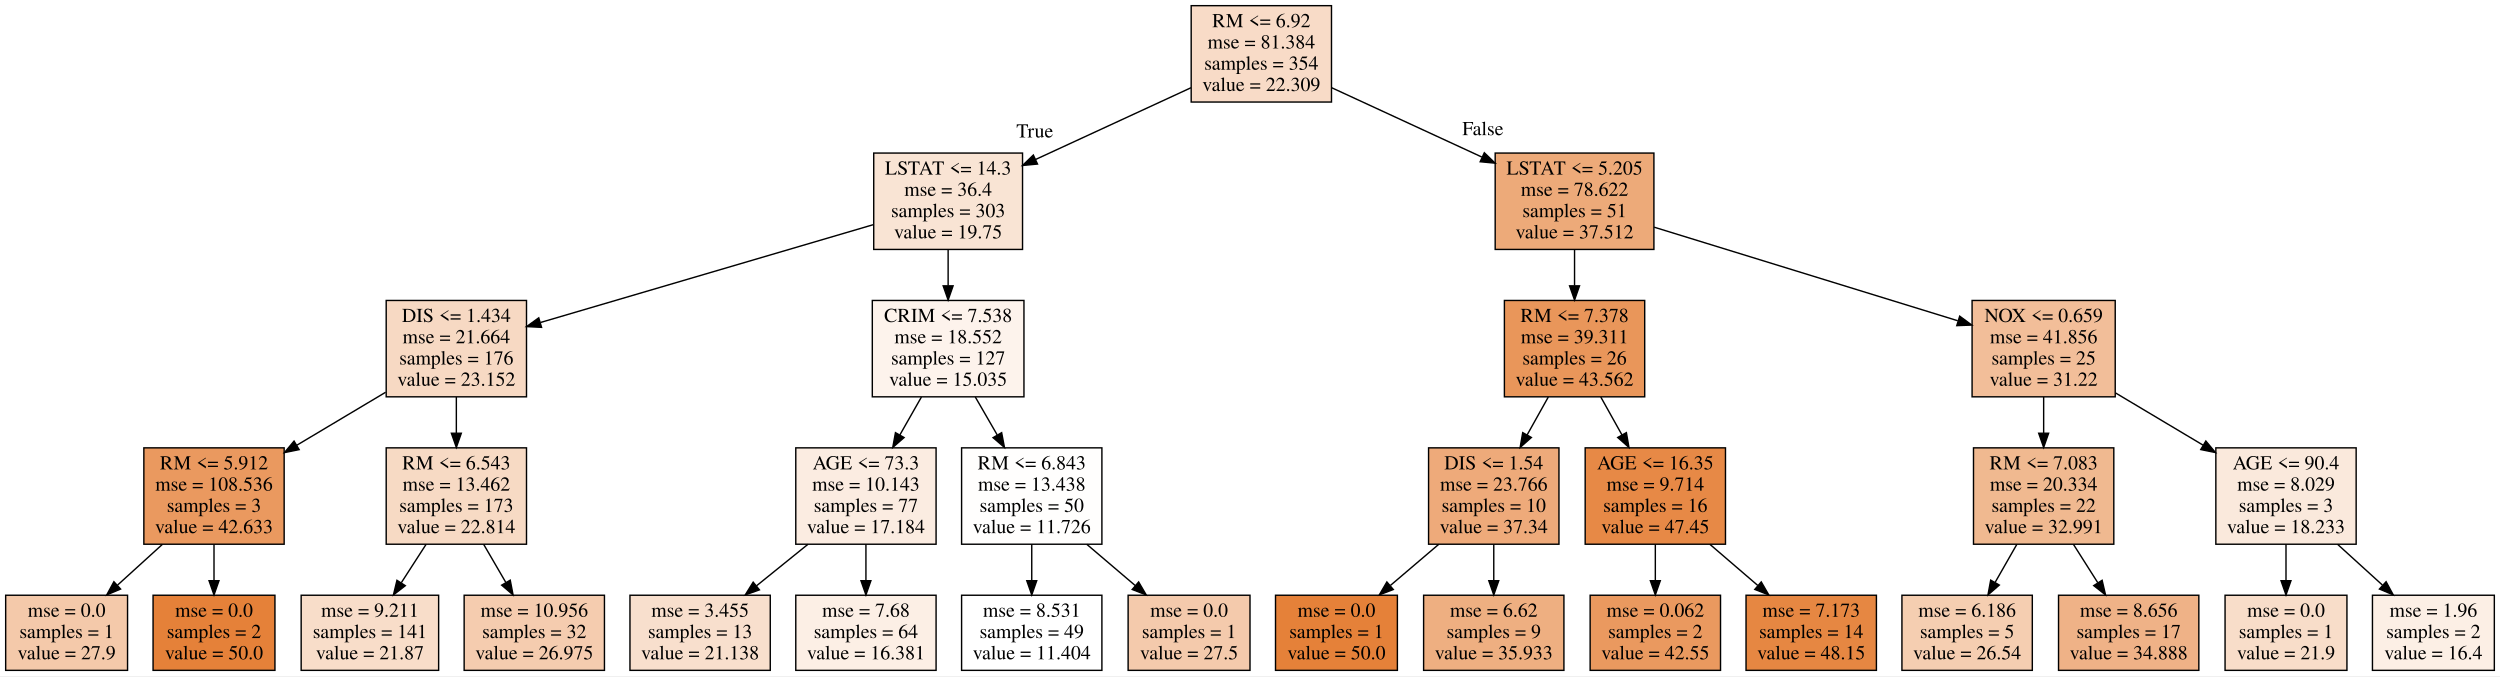
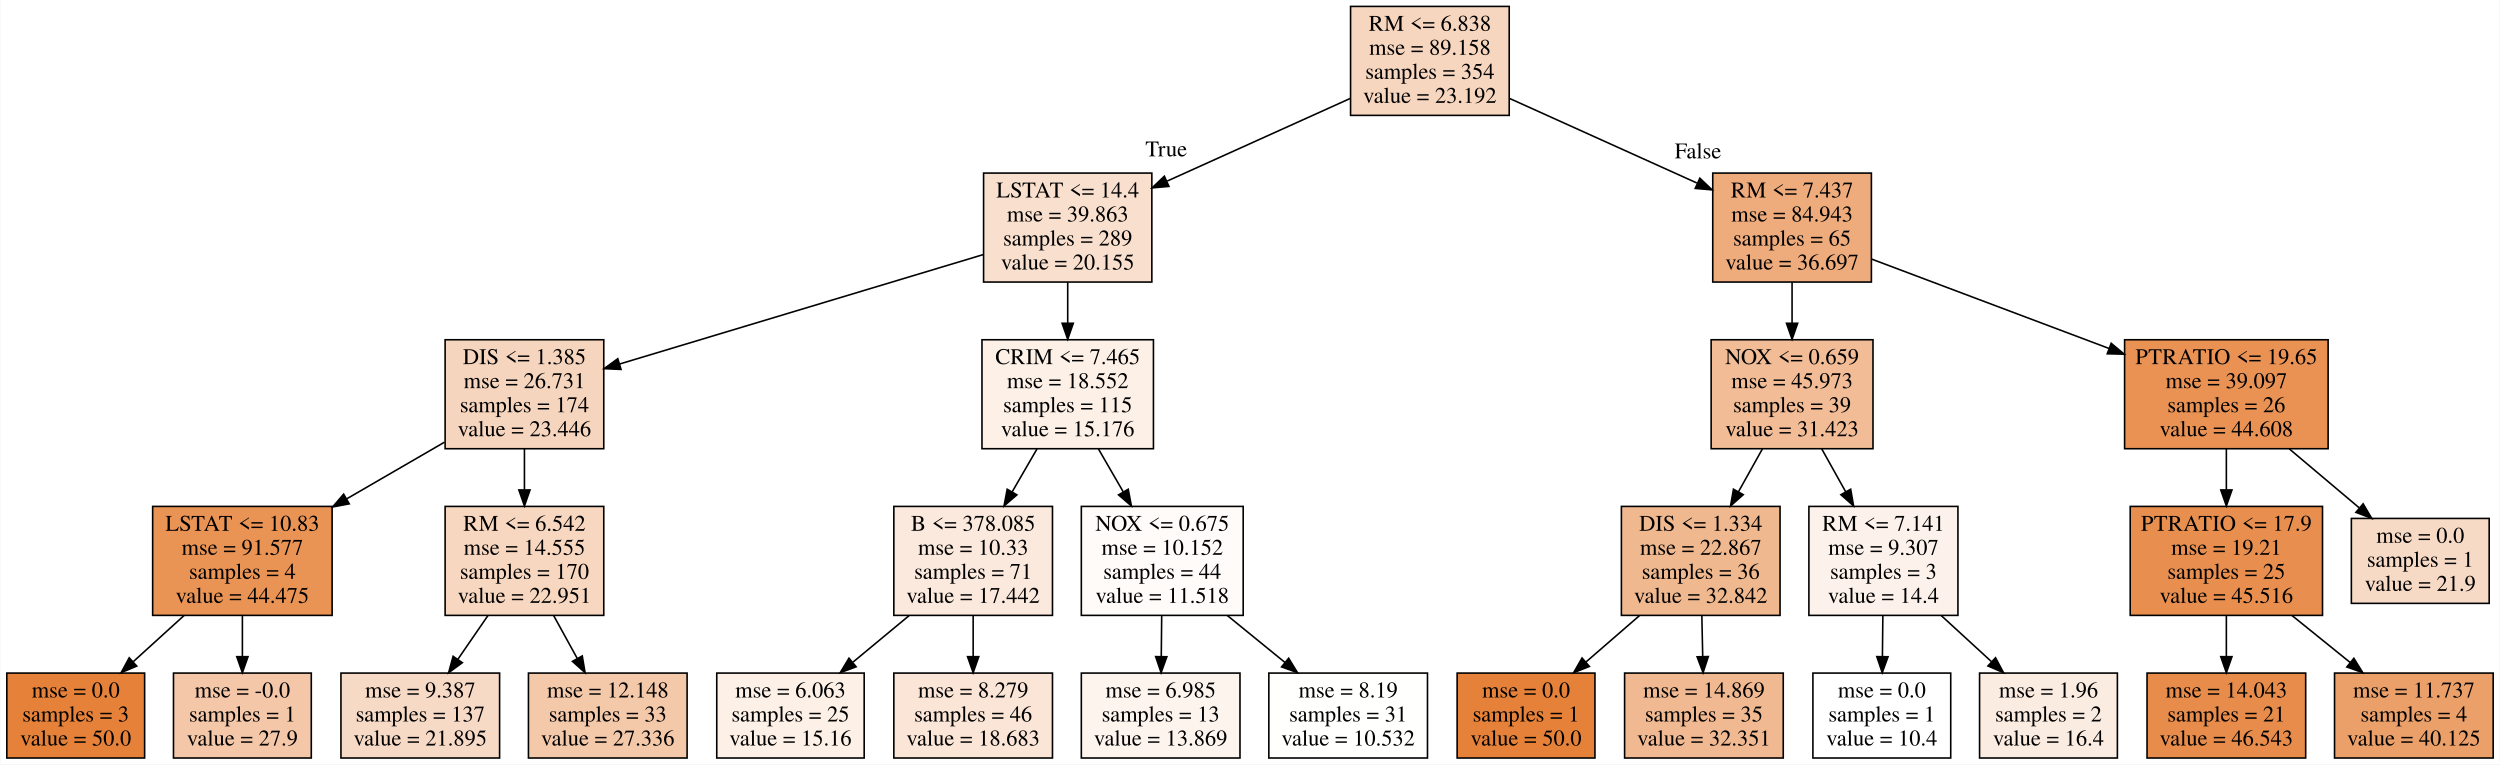
- <svg xmlns="http://www.w3.org/2000/svg" width="1764pt" height="477pt" viewBox="0.00 0.00 1764.00 477.00">
+ <svg xmlns="http://www.w3.org/2000/svg" width="1560pt" height="477pt" viewBox="0.00 0.00 1559.50 477.00">
  <g id="graph0" class="graph" transform="scale(1 1) rotate(0) translate(4 473)">
-     <polygon fill="white" stroke="transparent" points="-4,4 -4,-473 1760,-473 1760,4 -4,4" />
+     <polygon fill="white" stroke="transparent" points="-4,4 -4,-473 1555.5,-473 1555.5,4 -4,4" />
    <g id="node1" class="node">
-       <polygon fill="#f8dbc7" stroke="black" points="935.5,-469 836.5,-469 836.5,-401 935.5,-401 935.5,-469" />
-       <text text-anchor="middle" x="886" y="-453.8" font-family="Times,serif" font-size="14.00">RM &lt;= 6.92</text>
-       <text text-anchor="middle" x="886" y="-438.8" font-family="Times,serif" font-size="14.00">mse = 81.384</text>
-       <text text-anchor="middle" x="886" y="-423.8" font-family="Times,serif" font-size="14.00">samples = 354</text>
-       <text text-anchor="middle" x="886" y="-408.8" font-family="Times,serif" font-size="14.00">value = 22.309</text>
+       <polygon fill="#f7d6bf" stroke="black" points="937.5,-469 838.5,-469 838.5,-401 937.5,-401 937.5,-469" />
+       <text text-anchor="middle" x="888" y="-453.8" font-family="Times,serif" font-size="14.00">RM &lt;= 6.838</text>
+       <text text-anchor="middle" x="888" y="-438.8" font-family="Times,serif" font-size="14.00">mse = 89.158</text>
+       <text text-anchor="middle" x="888" y="-423.8" font-family="Times,serif" font-size="14.00">samples = 354</text>
+       <text text-anchor="middle" x="888" y="-408.8" font-family="Times,serif" font-size="14.00">value = 23.192</text>
    </g>
    <g id="node2" class="node">
-       <polygon fill="#f9e4d4" stroke="black" points="717.5,-365 612.5,-365 612.5,-297 717.5,-297 717.5,-365" />
-       <text text-anchor="middle" x="665" y="-349.8" font-family="Times,serif" font-size="14.00">LSTAT &lt;= 14.3</text>
-       <text text-anchor="middle" x="665" y="-334.8" font-family="Times,serif" font-size="14.00">mse = 36.4</text>
-       <text text-anchor="middle" x="665" y="-319.8" font-family="Times,serif" font-size="14.00">samples = 303</text>
-       <text text-anchor="middle" x="665" y="-304.8" font-family="Times,serif" font-size="14.00">value = 19.75</text>
+       <polygon fill="#f9e0ce" stroke="black" points="714.5,-365 609.5,-365 609.5,-297 714.5,-297 714.5,-365" />
+       <text text-anchor="middle" x="662" y="-349.8" font-family="Times,serif" font-size="14.00">LSTAT &lt;= 14.4</text>
+       <text text-anchor="middle" x="662" y="-334.8" font-family="Times,serif" font-size="14.00">mse = 39.863</text>
+       <text text-anchor="middle" x="662" y="-319.8" font-family="Times,serif" font-size="14.00">samples = 289</text>
+       <text text-anchor="middle" x="662" y="-304.8" font-family="Times,serif" font-size="14.00">value = 20.155</text>
    </g>
    <g id="edge1" class="edge">
-       <path fill="none" stroke="black" d="M836.4,-411.11C803.93,-396.12 761.24,-376.42 726.59,-360.43" />
-       <polygon fill="black" stroke="black" points="728.06,-357.25 717.51,-356.24 725.12,-363.6 728.06,-357.25" />
-       <text text-anchor="middle" x="726.15" y="-375.99" font-family="Times,serif" font-size="14.00">True</text>
+       <path fill="none" stroke="black" d="M838.4,-411.62C804.77,-396.43 760.05,-376.25 724.05,-360.01" />
+       <polygon fill="black" stroke="black" points="725.18,-356.68 714.63,-355.75 722.3,-363.06 725.18,-356.68" />
+       <text text-anchor="middle" x="723.47" y="-375.44" font-family="Times,serif" font-size="14.00">True</text>
    </g>
    <g id="node17" class="node">
-       <polygon fill="#edaa79" stroke="black" points="1163,-365 1051,-365 1051,-297 1163,-297 1163,-365" />
-       <text text-anchor="middle" x="1107" y="-349.8" font-family="Times,serif" font-size="14.00">LSTAT &lt;= 5.205</text>
-       <text text-anchor="middle" x="1107" y="-334.8" font-family="Times,serif" font-size="14.00">mse = 78.622</text>
-       <text text-anchor="middle" x="1107" y="-319.8" font-family="Times,serif" font-size="14.00">samples = 51</text>
-       <text text-anchor="middle" x="1107" y="-304.8" font-family="Times,serif" font-size="14.00">value = 37.512</text>
+       <polygon fill="#eeab7c" stroke="black" points="1163.5,-365 1064.5,-365 1064.5,-297 1163.5,-297 1163.5,-365" />
+       <text text-anchor="middle" x="1114" y="-349.8" font-family="Times,serif" font-size="14.00">RM &lt;= 7.437</text>
+       <text text-anchor="middle" x="1114" y="-334.8" font-family="Times,serif" font-size="14.00">mse = 84.943</text>
+       <text text-anchor="middle" x="1114" y="-319.8" font-family="Times,serif" font-size="14.00">samples = 65</text>
+       <text text-anchor="middle" x="1114" y="-304.8" font-family="Times,serif" font-size="14.00">value = 36.697</text>
    </g>
    <g id="edge16" class="edge">
-       <path fill="none" stroke="black" d="M935.6,-411.11C966.89,-396.67 1007.66,-377.85 1041.58,-362.19" />
-       <polygon fill="black" stroke="black" points="1043.34,-365.24 1050.95,-357.87 1040.41,-358.88 1043.34,-365.24" />
-       <text text-anchor="middle" x="1042.31" y="-377.63" font-family="Times,serif" font-size="14.00">False</text>
+       <path fill="none" stroke="black" d="M937.6,-411.62C972.07,-396.06 1018.18,-375.25 1054.61,-358.8" />
+       <polygon fill="black" stroke="black" points="1056.45,-361.81 1064.13,-354.51 1053.57,-355.43 1056.45,-361.81" />
+       <text text-anchor="middle" x="1055.29" y="-374.19" font-family="Times,serif" font-size="14.00">False</text>
    </g>
    <g id="node3" class="node">
-       <polygon fill="#f7d9c3" stroke="black" points="367.5,-261 268.5,-261 268.5,-193 367.5,-193 367.5,-261" />
-       <text text-anchor="middle" x="318" y="-245.8" font-family="Times,serif" font-size="14.00">DIS &lt;= 1.434</text>
-       <text text-anchor="middle" x="318" y="-230.8" font-family="Times,serif" font-size="14.00">mse = 21.664</text>
-       <text text-anchor="middle" x="318" y="-215.8" font-family="Times,serif" font-size="14.00">samples = 176</text>
-       <text text-anchor="middle" x="318" y="-200.8" font-family="Times,serif" font-size="14.00">value = 23.152</text>
+       <polygon fill="#f6d5be" stroke="black" points="372.5,-261 273.5,-261 273.5,-193 372.5,-193 372.5,-261" />
+       <text text-anchor="middle" x="323" y="-245.8" font-family="Times,serif" font-size="14.00">DIS &lt;= 1.385</text>
+       <text text-anchor="middle" x="323" y="-230.8" font-family="Times,serif" font-size="14.00">mse = 26.731</text>
+       <text text-anchor="middle" x="323" y="-215.8" font-family="Times,serif" font-size="14.00">samples = 174</text>
+       <text text-anchor="middle" x="323" y="-200.8" font-family="Times,serif" font-size="14.00">value = 23.446</text>
    </g>
    <g id="edge2" class="edge">
-       <path fill="none" stroke="black" d="M612.3,-314.51C549.09,-295.93 443.42,-264.87 377.38,-245.46" />
-       <polygon fill="black" stroke="black" points="378.12,-242.02 367.54,-242.56 376.14,-248.74 378.12,-242.02" />
+       <path fill="none" stroke="black" d="M609.4,-314.17C547.93,-295.68 446.47,-265.15 382.26,-245.83" />
+       <polygon fill="black" stroke="black" points="383.27,-242.48 372.68,-242.95 381.25,-249.18 383.27,-242.48" />
    </g>
    <g id="node10" class="node">
-       <polygon fill="#fdf3ec" stroke="black" points="718.5,-261 611.5,-261 611.5,-193 718.5,-193 718.5,-261" />
-       <text text-anchor="middle" x="665" y="-245.8" font-family="Times,serif" font-size="14.00">CRIM &lt;= 7.538</text>
-       <text text-anchor="middle" x="665" y="-230.8" font-family="Times,serif" font-size="14.00">mse = 18.552</text>
-       <text text-anchor="middle" x="665" y="-215.8" font-family="Times,serif" font-size="14.00">samples = 127</text>
-       <text text-anchor="middle" x="665" y="-200.8" font-family="Times,serif" font-size="14.00">value = 15.035</text>
+       <polygon fill="#fcf0e7" stroke="black" points="715.5,-261 608.5,-261 608.5,-193 715.5,-193 715.5,-261" />
+       <text text-anchor="middle" x="662" y="-245.8" font-family="Times,serif" font-size="14.00">CRIM &lt;= 7.465</text>
+       <text text-anchor="middle" x="662" y="-230.8" font-family="Times,serif" font-size="14.00">mse = 18.552</text>
+       <text text-anchor="middle" x="662" y="-215.8" font-family="Times,serif" font-size="14.00">samples = 115</text>
+       <text text-anchor="middle" x="662" y="-200.8" font-family="Times,serif" font-size="14.00">value = 15.176</text>
    </g>
    <g id="edge9" class="edge">
-       <path fill="none" stroke="black" d="M665,-296.88C665,-288.78 665,-279.98 665,-271.47" />
-       <polygon fill="black" stroke="black" points="668.5,-271.3 665,-261.3 661.5,-271.3 668.5,-271.3" />
+       <path fill="none" stroke="black" d="M662,-296.88C662,-288.78 662,-279.98 662,-271.47" />
+       <polygon fill="black" stroke="black" points="665.5,-271.3 662,-261.3 658.5,-271.3 665.5,-271.3" />
    </g>
    <g id="node4" class="node">
-       <polygon fill="#ea995f" stroke="black" points="196.5,-157 97.5,-157 97.5,-89 196.5,-89 196.5,-157" />
-       <text text-anchor="middle" x="147" y="-141.8" font-family="Times,serif" font-size="14.00">RM &lt;= 5.912</text>
-       <text text-anchor="middle" x="147" y="-126.8" font-family="Times,serif" font-size="14.00">mse = 108.536</text>
-       <text text-anchor="middle" x="147" y="-111.8" font-family="Times,serif" font-size="14.00">samples = 3</text>
-       <text text-anchor="middle" x="147" y="-96.8" font-family="Times,serif" font-size="14.00">value = 42.633</text>
+       <polygon fill="#e99355" stroke="black" points="203,-157 91,-157 91,-89 203,-89 203,-157" />
+       <text text-anchor="middle" x="147" y="-141.8" font-family="Times,serif" font-size="14.00">LSTAT &lt;= 10.83</text>
+       <text text-anchor="middle" x="147" y="-126.8" font-family="Times,serif" font-size="14.00">mse = 91.577</text>
+       <text text-anchor="middle" x="147" y="-111.8" font-family="Times,serif" font-size="14.00">samples = 4</text>
+       <text text-anchor="middle" x="147" y="-96.8" font-family="Times,serif" font-size="14.00">value = 44.475</text>
    </g>
    <g id="edge3" class="edge">
-       <path fill="none" stroke="black" d="M268.08,-196.22C248.41,-184.49 225.69,-170.94 205.28,-158.76" />
-       <polygon fill="black" stroke="black" points="207.07,-155.75 196.69,-153.64 203.48,-161.77 207.07,-155.75" />
+       <path fill="none" stroke="black" d="M273.04,-197.04C254.09,-186.06 232.23,-173.4 212.1,-161.73" />
+       <polygon fill="black" stroke="black" points="213.69,-158.61 203.28,-156.62 210.18,-164.66 213.69,-158.61" />
    </g>
    <g id="node7" class="node">
-       <polygon fill="#f7dac4" stroke="black" points="367.5,-157 268.5,-157 268.5,-89 367.5,-89 367.5,-157" />
-       <text text-anchor="middle" x="318" y="-141.8" font-family="Times,serif" font-size="14.00">RM &lt;= 6.543</text>
-       <text text-anchor="middle" x="318" y="-126.8" font-family="Times,serif" font-size="14.00">mse = 13.462</text>
-       <text text-anchor="middle" x="318" y="-111.8" font-family="Times,serif" font-size="14.00">samples = 173</text>
-       <text text-anchor="middle" x="318" y="-96.8" font-family="Times,serif" font-size="14.00">value = 22.814</text>
+       <polygon fill="#f7d7c0" stroke="black" points="372.5,-157 273.5,-157 273.5,-89 372.5,-89 372.5,-157" />
+       <text text-anchor="middle" x="323" y="-141.8" font-family="Times,serif" font-size="14.00">RM &lt;= 6.542</text>
+       <text text-anchor="middle" x="323" y="-126.8" font-family="Times,serif" font-size="14.00">mse = 14.555</text>
+       <text text-anchor="middle" x="323" y="-111.8" font-family="Times,serif" font-size="14.00">samples = 170</text>
+       <text text-anchor="middle" x="323" y="-96.8" font-family="Times,serif" font-size="14.00">value = 22.951</text>
    </g>
    <g id="edge6" class="edge">
-       <path fill="none" stroke="black" d="M318,-192.88C318,-184.78 318,-175.98 318,-167.47" />
-       <polygon fill="black" stroke="black" points="321.5,-167.3 318,-157.3 314.5,-167.3 321.5,-167.3" />
+       <path fill="none" stroke="black" d="M323,-192.88C323,-184.78 323,-175.98 323,-167.47" />
+       <polygon fill="black" stroke="black" points="326.5,-167.3 323,-157.3 319.5,-167.3 326.5,-167.3" />
    </g>
    <g id="node5" class="node">
-       <polygon fill="#f4c9aa" stroke="black" points="86,-53 0,-53 0,0 86,0 86,-53" />
+       <polygon fill="#e58139" stroke="black" points="86,-53 0,-53 0,0 86,0 86,-53" />
      <text text-anchor="middle" x="43" y="-37.8" font-family="Times,serif" font-size="14.00">mse = 0.0</text>
-       <text text-anchor="middle" x="43" y="-22.8" font-family="Times,serif" font-size="14.00">samples = 1</text>
-       <text text-anchor="middle" x="43" y="-7.8" font-family="Times,serif" font-size="14.00">value = 27.9</text>
+       <text text-anchor="middle" x="43" y="-22.8" font-family="Times,serif" font-size="14.00">samples = 3</text>
+       <text text-anchor="middle" x="43" y="-7.8" font-family="Times,serif" font-size="14.00">value = 50.0</text>
    </g>
    <g id="edge4" class="edge">
      <path fill="none" stroke="black" d="M110.63,-88.95C100.36,-79.62 89.19,-69.47 78.95,-60.16" />
      <polygon fill="black" stroke="black" points="81.08,-57.37 71.32,-53.24 76.37,-62.55 81.08,-57.37" />
    </g>
    <g id="node6" class="node">
-       <polygon fill="#e58139" stroke="black" points="190,-53 104,-53 104,0 190,0 190,-53" />
-       <text text-anchor="middle" x="147" y="-37.8" font-family="Times,serif" font-size="14.00">mse = 0.0</text>
-       <text text-anchor="middle" x="147" y="-22.8" font-family="Times,serif" font-size="14.00">samples = 2</text>
-       <text text-anchor="middle" x="147" y="-7.8" font-family="Times,serif" font-size="14.00">value = 50.0</text>
+       <polygon fill="#f4c7a8" stroke="black" points="190,-53 104,-53 104,0 190,0 190,-53" />
+       <text text-anchor="middle" x="147" y="-37.8" font-family="Times,serif" font-size="14.00">mse = -0.0</text>
+       <text text-anchor="middle" x="147" y="-22.8" font-family="Times,serif" font-size="14.00">samples = 1</text>
+       <text text-anchor="middle" x="147" y="-7.8" font-family="Times,serif" font-size="14.00">value = 27.9</text>
    </g>
    <g id="edge5" class="edge">
      <path fill="none" stroke="black" d="M147,-88.95C147,-80.72 147,-71.85 147,-63.48" />
      <polygon fill="black" stroke="black" points="150.5,-63.24 147,-53.24 143.5,-63.24 150.5,-63.24" />
    </g>
    <g id="node8" class="node">
-       <polygon fill="#f8ddc9" stroke="black" points="305.5,-53 208.5,-53 208.5,0 305.5,0 305.5,-53" />
-       <text text-anchor="middle" x="257" y="-37.8" font-family="Times,serif" font-size="14.00">mse = 9.211</text>
-       <text text-anchor="middle" x="257" y="-22.8" font-family="Times,serif" font-size="14.00">samples = 141</text>
-       <text text-anchor="middle" x="257" y="-7.8" font-family="Times,serif" font-size="14.00">value = 21.87</text>
+       <polygon fill="#f7dac6" stroke="black" points="307.5,-53 208.5,-53 208.5,0 307.5,0 307.5,-53" />
+       <text text-anchor="middle" x="258" y="-37.8" font-family="Times,serif" font-size="14.00">mse = 9.387</text>
+       <text text-anchor="middle" x="258" y="-22.8" font-family="Times,serif" font-size="14.00">samples = 137</text>
+       <text text-anchor="middle" x="258" y="-7.8" font-family="Times,serif" font-size="14.00">value = 21.895</text>
    </g>
    <g id="edge7" class="edge">
-       <path fill="none" stroke="black" d="M296.67,-88.95C291,-80.17 284.86,-70.66 279.15,-61.82" />
-       <polygon fill="black" stroke="black" points="281.98,-59.74 273.61,-53.24 276.1,-63.54 281.98,-59.74" />
+       <path fill="none" stroke="black" d="M300.27,-88.95C294.16,-80.07 287.55,-70.46 281.41,-61.54" />
+       <polygon fill="black" stroke="black" points="284.25,-59.49 275.7,-53.24 278.49,-63.46 284.25,-59.49" />
    </g>
    <g id="node9" class="node">
-       <polygon fill="#f5ccaf" stroke="black" points="422.5,-53 323.5,-53 323.5,0 422.5,0 422.5,-53" />
-       <text text-anchor="middle" x="373" y="-37.8" font-family="Times,serif" font-size="14.00">mse = 10.956</text>
-       <text text-anchor="middle" x="373" y="-22.8" font-family="Times,serif" font-size="14.00">samples = 32</text>
-       <text text-anchor="middle" x="373" y="-7.8" font-family="Times,serif" font-size="14.00">value = 26.975</text>
+       <polygon fill="#f4c9aa" stroke="black" points="424.5,-53 325.5,-53 325.5,0 424.5,0 424.5,-53" />
+       <text text-anchor="middle" x="375" y="-37.8" font-family="Times,serif" font-size="14.00">mse = 12.148</text>
+       <text text-anchor="middle" x="375" y="-22.8" font-family="Times,serif" font-size="14.00">samples = 33</text>
+       <text text-anchor="middle" x="375" y="-7.8" font-family="Times,serif" font-size="14.00">value = 27.336</text>
    </g>
    <g id="edge8" class="edge">
-       <path fill="none" stroke="black" d="M337.24,-88.95C342.29,-80.26 347.76,-70.86 352.87,-62.09" />
-       <polygon fill="black" stroke="black" points="356.02,-63.64 358.02,-53.24 349.97,-60.12 356.02,-63.64" />
+       <path fill="none" stroke="black" d="M341.19,-88.95C345.97,-80.26 351.14,-70.86 355.97,-62.09" />
+       <polygon fill="black" stroke="black" points="359.08,-63.69 360.84,-53.24 352.95,-60.31 359.08,-63.69" />
    </g>
    <g id="node11" class="node">
-       <polygon fill="#fbece1" stroke="black" points="656.5,-157 557.5,-157 557.5,-89 656.5,-89 656.5,-157" />
-       <text text-anchor="middle" x="607" y="-141.8" font-family="Times,serif" font-size="14.00">AGE &lt;= 73.3</text>
-       <text text-anchor="middle" x="607" y="-126.8" font-family="Times,serif" font-size="14.00">mse = 10.143</text>
-       <text text-anchor="middle" x="607" y="-111.8" font-family="Times,serif" font-size="14.00">samples = 77</text>
-       <text text-anchor="middle" x="607" y="-96.8" font-family="Times,serif" font-size="14.00">value = 17.184</text>
+       <polygon fill="#fae9dc" stroke="black" points="652.5,-157 553.5,-157 553.5,-89 652.5,-89 652.5,-157" />
+       <text text-anchor="middle" x="603" y="-141.8" font-family="Times,serif" font-size="14.00">B &lt;= 378.085</text>
+       <text text-anchor="middle" x="603" y="-126.8" font-family="Times,serif" font-size="14.00">mse = 10.33</text>
+       <text text-anchor="middle" x="603" y="-111.8" font-family="Times,serif" font-size="14.00">samples = 71</text>
+       <text text-anchor="middle" x="603" y="-96.8" font-family="Times,serif" font-size="14.00">value = 17.442</text>
    </g>
    <g id="edge10" class="edge">
-       <path fill="none" stroke="black" d="M646.17,-192.88C641.31,-184.33 636.01,-175.01 630.92,-166.07" />
-       <polygon fill="black" stroke="black" points="633.92,-164.26 625.93,-157.3 627.84,-167.72 633.92,-164.26" />
+       <path fill="none" stroke="black" d="M642.84,-192.88C637.9,-184.33 632.51,-175.01 627.34,-166.07" />
+       <polygon fill="black" stroke="black" points="630.3,-164.2 622.26,-157.3 624.24,-167.71 630.3,-164.2" />
    </g>
    <g id="node14" class="node">
-       <polygon fill="#fffefd" stroke="black" points="773.5,-157 674.5,-157 674.5,-89 773.5,-89 773.5,-157" />
-       <text text-anchor="middle" x="724" y="-141.8" font-family="Times,serif" font-size="14.00">RM &lt;= 6.843</text>
-       <text text-anchor="middle" x="724" y="-126.8" font-family="Times,serif" font-size="14.00">mse = 13.438</text>
-       <text text-anchor="middle" x="724" y="-111.8" font-family="Times,serif" font-size="14.00">samples = 50</text>
-       <text text-anchor="middle" x="724" y="-96.8" font-family="Times,serif" font-size="14.00">value = 11.726</text>
+       <polygon fill="#fefbf9" stroke="black" points="771.5,-157 670.5,-157 670.5,-89 771.5,-89 771.5,-157" />
+       <text text-anchor="middle" x="721" y="-141.8" font-family="Times,serif" font-size="14.00">NOX &lt;= 0.675</text>
+       <text text-anchor="middle" x="721" y="-126.8" font-family="Times,serif" font-size="14.00">mse = 10.152</text>
+       <text text-anchor="middle" x="721" y="-111.8" font-family="Times,serif" font-size="14.00">samples = 44</text>
+       <text text-anchor="middle" x="721" y="-96.8" font-family="Times,serif" font-size="14.00">value = 11.518</text>
    </g>
    <g id="edge13" class="edge">
-       <path fill="none" stroke="black" d="M684.16,-192.88C689.1,-184.33 694.49,-175.01 699.66,-166.07" />
-       <polygon fill="black" stroke="black" points="702.76,-167.71 704.74,-157.3 696.7,-164.2 702.76,-167.71" />
+       <path fill="none" stroke="black" d="M681.16,-192.88C686.1,-184.33 691.49,-175.01 696.66,-166.07" />
+       <polygon fill="black" stroke="black" points="699.76,-167.71 701.74,-157.3 693.7,-164.2 699.76,-167.71" />
    </g>
    <g id="node12" class="node">
-       <polygon fill="#f8dfcd" stroke="black" points="539.5,-53 440.5,-53 440.5,0 539.5,0 539.5,-53" />
-       <text text-anchor="middle" x="490" y="-37.8" font-family="Times,serif" font-size="14.00">mse = 3.455</text>
-       <text text-anchor="middle" x="490" y="-22.8" font-family="Times,serif" font-size="14.00">samples = 13</text>
-       <text text-anchor="middle" x="490" y="-7.8" font-family="Times,serif" font-size="14.00">value = 21.138</text>
+       <polygon fill="#fcf0e7" stroke="black" points="535,-53 443,-53 443,0 535,0 535,-53" />
+       <text text-anchor="middle" x="489" y="-37.8" font-family="Times,serif" font-size="14.00">mse = 6.063</text>
+       <text text-anchor="middle" x="489" y="-22.8" font-family="Times,serif" font-size="14.00">samples = 25</text>
+       <text text-anchor="middle" x="489" y="-7.8" font-family="Times,serif" font-size="14.00">value = 15.16</text>
    </g>
    <g id="edge11" class="edge">
-       <path fill="none" stroke="black" d="M566.08,-88.95C554.3,-79.43 541.47,-69.07 529.76,-59.62" />
-       <polygon fill="black" stroke="black" points="531.84,-56.8 521.86,-53.24 527.44,-62.24 531.84,-56.8" />
+       <path fill="none" stroke="black" d="M563.13,-88.95C551.76,-79.53 539.39,-69.27 528.07,-59.89" />
+       <polygon fill="black" stroke="black" points="529.98,-56.92 520.05,-53.24 525.51,-62.31 529.98,-56.92" />
    </g>
    <g id="node13" class="node">
-       <polygon fill="#fcefe5" stroke="black" points="656.5,-53 557.5,-53 557.5,0 656.5,0 656.5,-53" />
-       <text text-anchor="middle" x="607" y="-37.8" font-family="Times,serif" font-size="14.00">mse = 7.68</text>
-       <text text-anchor="middle" x="607" y="-22.8" font-family="Times,serif" font-size="14.00">samples = 64</text>
-       <text text-anchor="middle" x="607" y="-7.8" font-family="Times,serif" font-size="14.00">value = 16.381</text>
+       <polygon fill="#fae5d6" stroke="black" points="652.5,-53 553.5,-53 553.5,0 652.5,0 652.5,-53" />
+       <text text-anchor="middle" x="603" y="-37.8" font-family="Times,serif" font-size="14.00">mse = 8.279</text>
+       <text text-anchor="middle" x="603" y="-22.8" font-family="Times,serif" font-size="14.00">samples = 46</text>
+       <text text-anchor="middle" x="603" y="-7.8" font-family="Times,serif" font-size="14.00">value = 18.683</text>
    </g>
    <g id="edge12" class="edge">
-       <path fill="none" stroke="black" d="M607,-88.95C607,-80.72 607,-71.85 607,-63.48" />
-       <polygon fill="black" stroke="black" points="610.5,-63.24 607,-53.24 603.5,-63.24 610.5,-63.24" />
+       <path fill="none" stroke="black" d="M603,-88.95C603,-80.72 603,-71.85 603,-63.48" />
+       <polygon fill="black" stroke="black" points="606.5,-63.24 603,-53.24 599.5,-63.24 606.5,-63.24" />
    </g>
    <g id="node15" class="node">
-       <polygon fill="#ffffff" stroke="black" points="773.5,-53 674.5,-53 674.5,0 773.5,0 773.5,-53" />
-       <text text-anchor="middle" x="724" y="-37.8" font-family="Times,serif" font-size="14.00">mse = 8.531</text>
-       <text text-anchor="middle" x="724" y="-22.8" font-family="Times,serif" font-size="14.00">samples = 49</text>
-       <text text-anchor="middle" x="724" y="-7.8" font-family="Times,serif" font-size="14.00">value = 11.404</text>
+       <polygon fill="#fdf4ee" stroke="black" points="769.5,-53 670.5,-53 670.5,0 769.5,0 769.5,-53" />
+       <text text-anchor="middle" x="720" y="-37.8" font-family="Times,serif" font-size="14.00">mse = 6.985</text>
+       <text text-anchor="middle" x="720" y="-22.8" font-family="Times,serif" font-size="14.00">samples = 13</text>
+       <text text-anchor="middle" x="720" y="-7.8" font-family="Times,serif" font-size="14.00">value = 13.869</text>
    </g>
    <g id="edge14" class="edge">
-       <path fill="none" stroke="black" d="M724,-88.95C724,-80.72 724,-71.85 724,-63.48" />
-       <polygon fill="black" stroke="black" points="727.5,-63.24 724,-53.24 720.5,-63.24 727.5,-63.24" />
+       <path fill="none" stroke="black" d="M720.65,-88.95C720.56,-80.72 720.47,-71.85 720.38,-63.48" />
+       <polygon fill="black" stroke="black" points="723.88,-63.2 720.27,-53.24 716.88,-63.27 723.88,-63.2" />
    </g>
    <g id="node16" class="node">
-       <polygon fill="#f4caac" stroke="black" points="878,-53 792,-53 792,0 878,0 878,-53" />
-       <text text-anchor="middle" x="835" y="-37.8" font-family="Times,serif" font-size="14.00">mse = 0.0</text>
-       <text text-anchor="middle" x="835" y="-22.8" font-family="Times,serif" font-size="14.00">samples = 1</text>
-       <text text-anchor="middle" x="835" y="-7.8" font-family="Times,serif" font-size="14.00">value = 27.5</text>
+       <polygon fill="#fffffe" stroke="black" points="886.5,-53 787.5,-53 787.5,0 886.5,0 886.5,-53" />
+       <text text-anchor="middle" x="837" y="-37.8" font-family="Times,serif" font-size="14.00">mse = 8.19</text>
+       <text text-anchor="middle" x="837" y="-22.8" font-family="Times,serif" font-size="14.00">samples = 31</text>
+       <text text-anchor="middle" x="837" y="-7.8" font-family="Times,serif" font-size="14.00">value = 10.532</text>
    </g>
    <g id="edge15" class="edge">
-       <path fill="none" stroke="black" d="M762.82,-88.95C773.89,-79.53 785.93,-69.27 796.95,-59.89" />
-       <polygon fill="black" stroke="black" points="799.42,-62.38 804.77,-53.24 794.89,-57.05 799.42,-62.38" />
+       <path fill="none" stroke="black" d="M761.57,-88.95C773.25,-79.43 785.97,-69.07 797.58,-59.62" />
+       <polygon fill="black" stroke="black" points="799.87,-62.27 805.41,-53.24 795.44,-56.84 799.87,-62.27" />
    </g>
    <g id="node18" class="node">
-       <polygon fill="#e9965a" stroke="black" points="1156.5,-261 1057.5,-261 1057.5,-193 1156.5,-193 1156.5,-261" />
-       <text text-anchor="middle" x="1107" y="-245.8" font-family="Times,serif" font-size="14.00">RM &lt;= 7.378</text>
-       <text text-anchor="middle" x="1107" y="-230.8" font-family="Times,serif" font-size="14.00">mse = 39.311</text>
-       <text text-anchor="middle" x="1107" y="-215.8" font-family="Times,serif" font-size="14.00">samples = 26</text>
-       <text text-anchor="middle" x="1107" y="-200.8" font-family="Times,serif" font-size="14.00">value = 43.562</text>
+       <polygon fill="#f1bc96" stroke="black" points="1164.5,-261 1063.5,-261 1063.5,-193 1164.5,-193 1164.5,-261" />
+       <text text-anchor="middle" x="1114" y="-245.8" font-family="Times,serif" font-size="14.00">NOX &lt;= 0.659</text>
+       <text text-anchor="middle" x="1114" y="-230.8" font-family="Times,serif" font-size="14.00">mse = 45.973</text>
+       <text text-anchor="middle" x="1114" y="-215.8" font-family="Times,serif" font-size="14.00">samples = 39</text>
+       <text text-anchor="middle" x="1114" y="-200.8" font-family="Times,serif" font-size="14.00">value = 31.423</text>
    </g>
    <g id="edge17" class="edge">
-       <path fill="none" stroke="black" d="M1107,-296.88C1107,-288.78 1107,-279.98 1107,-271.47" />
-       <polygon fill="black" stroke="black" points="1110.5,-271.3 1107,-261.3 1103.5,-271.3 1110.5,-271.3" />
+       <path fill="none" stroke="black" d="M1114,-296.88C1114,-288.78 1114,-279.98 1114,-271.47" />
+       <polygon fill="black" stroke="black" points="1117.5,-271.3 1114,-261.3 1110.5,-271.3 1117.5,-271.3" />
    </g>
    <g id="node25" class="node">
-       <polygon fill="#f2be99" stroke="black" points="1488.5,-261 1387.5,-261 1387.5,-193 1488.5,-193 1488.5,-261" />
-       <text text-anchor="middle" x="1438" y="-245.8" font-family="Times,serif" font-size="14.00">NOX &lt;= 0.659</text>
-       <text text-anchor="middle" x="1438" y="-230.8" font-family="Times,serif" font-size="14.00">mse = 41.856</text>
-       <text text-anchor="middle" x="1438" y="-215.8" font-family="Times,serif" font-size="14.00">samples = 25</text>
-       <text text-anchor="middle" x="1438" y="-200.8" font-family="Times,serif" font-size="14.00">value = 31.22</text>
+       <polygon fill="#e99254" stroke="black" points="1448.5,-261 1321.5,-261 1321.5,-193 1448.5,-193 1448.5,-261" />
+       <text text-anchor="middle" x="1385" y="-245.8" font-family="Times,serif" font-size="14.00">PTRATIO &lt;= 19.65</text>
+       <text text-anchor="middle" x="1385" y="-230.8" font-family="Times,serif" font-size="14.00">mse = 39.097</text>
+       <text text-anchor="middle" x="1385" y="-215.8" font-family="Times,serif" font-size="14.00">samples = 26</text>
+       <text text-anchor="middle" x="1385" y="-200.8" font-family="Times,serif" font-size="14.00">value = 44.608</text>
    </g>
    <g id="edge24" class="edge">
-       <path fill="none" stroke="black" d="M1163.15,-312.7C1222.64,-294.36 1316.25,-265.52 1377.39,-246.68" />
-       <polygon fill="black" stroke="black" points="1378.76,-249.92 1387.28,-243.63 1376.7,-243.23 1378.76,-249.92" />
+       <path fill="none" stroke="black" d="M1163.71,-311.29C1205.16,-295.69 1264.82,-273.23 1311.75,-255.57" />
+       <polygon fill="black" stroke="black" points="1313.13,-258.79 1321.26,-251.99 1310.67,-252.24 1313.13,-258.79" />
    </g>
    <g id="node19" class="node">
-       <polygon fill="#eeaa7a" stroke="black" points="1096,-157 1004,-157 1004,-89 1096,-89 1096,-157" />
-       <text text-anchor="middle" x="1050" y="-141.8" font-family="Times,serif" font-size="14.00">DIS &lt;= 1.54</text>
-       <text text-anchor="middle" x="1050" y="-126.8" font-family="Times,serif" font-size="14.00">mse = 23.766</text>
-       <text text-anchor="middle" x="1050" y="-111.8" font-family="Times,serif" font-size="14.00">samples = 10</text>
-       <text text-anchor="middle" x="1050" y="-96.8" font-family="Times,serif" font-size="14.00">value = 37.34</text>
+       <polygon fill="#f0b88f" stroke="black" points="1106.5,-157 1007.5,-157 1007.5,-89 1106.5,-89 1106.5,-157" />
+       <text text-anchor="middle" x="1057" y="-141.8" font-family="Times,serif" font-size="14.00">DIS &lt;= 1.334</text>
+       <text text-anchor="middle" x="1057" y="-126.8" font-family="Times,serif" font-size="14.00">mse = 22.867</text>
+       <text text-anchor="middle" x="1057" y="-111.8" font-family="Times,serif" font-size="14.00">samples = 36</text>
+       <text text-anchor="middle" x="1057" y="-96.8" font-family="Times,serif" font-size="14.00">value = 32.842</text>
    </g>
    <g id="edge18" class="edge">
-       <path fill="none" stroke="black" d="M1088.49,-192.88C1083.72,-184.33 1078.51,-175.01 1073.51,-166.07" />
-       <polygon fill="black" stroke="black" points="1076.54,-164.32 1068.61,-157.3 1070.43,-167.74 1076.54,-164.32" />
+       <path fill="none" stroke="black" d="M1095.49,-192.88C1090.72,-184.33 1085.51,-175.01 1080.51,-166.07" />
+       <polygon fill="black" stroke="black" points="1083.54,-164.32 1075.61,-157.3 1077.43,-167.74 1083.54,-164.32" />
    </g>
    <g id="node22" class="node">
-       <polygon fill="#e78946" stroke="black" points="1213.5,-157 1114.5,-157 1114.5,-89 1213.5,-89 1213.5,-157" />
-       <text text-anchor="middle" x="1164" y="-141.8" font-family="Times,serif" font-size="14.00">AGE &lt;= 16.35</text>
-       <text text-anchor="middle" x="1164" y="-126.8" font-family="Times,serif" font-size="14.00">mse = 9.714</text>
-       <text text-anchor="middle" x="1164" y="-111.8" font-family="Times,serif" font-size="14.00">samples = 16</text>
-       <text text-anchor="middle" x="1164" y="-96.8" font-family="Times,serif" font-size="14.00">value = 47.45</text>
+       <polygon fill="#fcf2eb" stroke="black" points="1217.5,-157 1124.5,-157 1124.5,-89 1217.5,-89 1217.5,-157" />
+       <text text-anchor="middle" x="1171" y="-141.8" font-family="Times,serif" font-size="14.00">RM &lt;= 7.141</text>
+       <text text-anchor="middle" x="1171" y="-126.8" font-family="Times,serif" font-size="14.00">mse = 9.307</text>
+       <text text-anchor="middle" x="1171" y="-111.8" font-family="Times,serif" font-size="14.00">samples = 3</text>
+       <text text-anchor="middle" x="1171" y="-96.8" font-family="Times,serif" font-size="14.00">value = 14.4</text>
    </g>
    <g id="edge21" class="edge">
-       <path fill="none" stroke="black" d="M1125.51,-192.88C1130.28,-184.33 1135.49,-175.01 1140.49,-166.07" />
-       <polygon fill="black" stroke="black" points="1143.57,-167.74 1145.39,-157.3 1137.46,-164.32 1143.57,-167.74" />
+       <path fill="none" stroke="black" d="M1132.51,-192.88C1137.28,-184.33 1142.49,-175.01 1147.49,-166.07" />
+       <polygon fill="black" stroke="black" points="1150.57,-167.74 1152.39,-157.3 1144.46,-164.32 1150.57,-167.74" />
    </g>
    <g id="node20" class="node">
-       <polygon fill="#e58139" stroke="black" points="982,-53 896,-53 896,0 982,0 982,-53" />
-       <text text-anchor="middle" x="939" y="-37.8" font-family="Times,serif" font-size="14.00">mse = 0.0</text>
-       <text text-anchor="middle" x="939" y="-22.8" font-family="Times,serif" font-size="14.00">samples = 1</text>
-       <text text-anchor="middle" x="939" y="-7.8" font-family="Times,serif" font-size="14.00">value = 50.0</text>
+       <polygon fill="#e58139" stroke="black" points="991,-53 905,-53 905,0 991,0 991,-53" />
+       <text text-anchor="middle" x="948" y="-37.8" font-family="Times,serif" font-size="14.00">mse = 0.0</text>
+       <text text-anchor="middle" x="948" y="-22.8" font-family="Times,serif" font-size="14.00">samples = 1</text>
+       <text text-anchor="middle" x="948" y="-7.8" font-family="Times,serif" font-size="14.00">value = 50.0</text>
    </g>
    <g id="edge19" class="edge">
-       <path fill="none" stroke="black" d="M1011.18,-88.95C1000.11,-79.53 988.07,-69.27 977.05,-59.89" />
-       <polygon fill="black" stroke="black" points="979.11,-57.05 969.23,-53.24 974.58,-62.38 979.11,-57.05" />
+       <path fill="none" stroke="black" d="M1018.88,-88.95C1008.01,-79.53 996.18,-69.27 985.36,-59.89" />
+       <polygon fill="black" stroke="black" points="987.53,-57.14 977.69,-53.24 982.95,-62.43 987.53,-57.14" />
    </g>
    <g id="node21" class="node">
-       <polygon fill="#eeaf81" stroke="black" points="1099.5,-53 1000.5,-53 1000.5,0 1099.5,0 1099.5,-53" />
-       <text text-anchor="middle" x="1050" y="-37.8" font-family="Times,serif" font-size="14.00">mse = 6.62</text>
-       <text text-anchor="middle" x="1050" y="-22.8" font-family="Times,serif" font-size="14.00">samples = 9</text>
-       <text text-anchor="middle" x="1050" y="-7.8" font-family="Times,serif" font-size="14.00">value = 35.933</text>
+       <polygon fill="#f1b991" stroke="black" points="1108.5,-53 1009.5,-53 1009.5,0 1108.5,0 1108.5,-53" />
+       <text text-anchor="middle" x="1059" y="-37.8" font-family="Times,serif" font-size="14.00">mse = 14.869</text>
+       <text text-anchor="middle" x="1059" y="-22.8" font-family="Times,serif" font-size="14.00">samples = 35</text>
+       <text text-anchor="middle" x="1059" y="-7.8" font-family="Times,serif" font-size="14.00">value = 32.351</text>
    </g>
    <g id="edge20" class="edge">
-       <path fill="none" stroke="black" d="M1050,-88.95C1050,-80.72 1050,-71.85 1050,-63.48" />
-       <polygon fill="black" stroke="black" points="1053.5,-63.24 1050,-53.24 1046.5,-63.24 1053.5,-63.24" />
+       <path fill="none" stroke="black" d="M1057.7,-88.95C1057.87,-80.72 1058.06,-71.85 1058.24,-63.48" />
+       <polygon fill="black" stroke="black" points="1061.74,-63.31 1058.46,-53.24 1054.74,-63.16 1061.74,-63.31" />
    </g>
    <g id="node23" class="node">
-       <polygon fill="#ea995f" stroke="black" points="1210,-53 1118,-53 1118,0 1210,0 1210,-53" />
-       <text text-anchor="middle" x="1164" y="-37.8" font-family="Times,serif" font-size="14.00">mse = 0.062</text>
-       <text text-anchor="middle" x="1164" y="-22.8" font-family="Times,serif" font-size="14.00">samples = 2</text>
-       <text text-anchor="middle" x="1164" y="-7.8" font-family="Times,serif" font-size="14.00">value = 42.55</text>
+       <polygon fill="#ffffff" stroke="black" points="1213,-53 1127,-53 1127,0 1213,0 1213,-53" />
+       <text text-anchor="middle" x="1170" y="-37.8" font-family="Times,serif" font-size="14.00">mse = 0.0</text>
+       <text text-anchor="middle" x="1170" y="-22.8" font-family="Times,serif" font-size="14.00">samples = 1</text>
+       <text text-anchor="middle" x="1170" y="-7.8" font-family="Times,serif" font-size="14.00">value = 10.4</text>
    </g>
    <g id="edge22" class="edge">
-       <path fill="none" stroke="black" d="M1164,-88.95C1164,-80.72 1164,-71.85 1164,-63.48" />
-       <polygon fill="black" stroke="black" points="1167.5,-63.24 1164,-53.24 1160.5,-63.24 1167.5,-63.24" />
+       <path fill="none" stroke="black" d="M1170.65,-88.95C1170.56,-80.72 1170.47,-71.85 1170.38,-63.48" />
+       <polygon fill="black" stroke="black" points="1173.88,-63.2 1170.27,-53.24 1166.88,-63.27 1173.88,-63.2" />
    </g>
    <g id="node24" class="node">
-       <polygon fill="#e68742" stroke="black" points="1320,-53 1228,-53 1228,0 1320,0 1320,-53" />
-       <text text-anchor="middle" x="1274" y="-37.8" font-family="Times,serif" font-size="14.00">mse = 7.173</text>
-       <text text-anchor="middle" x="1274" y="-22.8" font-family="Times,serif" font-size="14.00">samples = 14</text>
-       <text text-anchor="middle" x="1274" y="-7.8" font-family="Times,serif" font-size="14.00">value = 48.15</text>
+       <polygon fill="#fbece1" stroke="black" points="1317,-53 1231,-53 1231,0 1317,0 1317,-53" />
+       <text text-anchor="middle" x="1274" y="-37.8" font-family="Times,serif" font-size="14.00">mse = 1.96</text>
+       <text text-anchor="middle" x="1274" y="-22.8" font-family="Times,serif" font-size="14.00">samples = 2</text>
+       <text text-anchor="middle" x="1274" y="-7.8" font-family="Times,serif" font-size="14.00">value = 16.4</text>
    </g>
    <g id="edge23" class="edge">
-       <path fill="none" stroke="black" d="M1202.47,-88.95C1213.44,-79.53 1225.38,-69.27 1236.3,-59.89" />
-       <polygon fill="black" stroke="black" points="1238.74,-62.41 1244.04,-53.24 1234.18,-57.1 1238.74,-62.41" />
+       <path fill="none" stroke="black" d="M1207.02,-88.95C1217.19,-79.62 1228.25,-69.47 1238.4,-60.16" />
+       <polygon fill="black" stroke="black" points="1240.95,-62.58 1245.95,-53.24 1236.21,-57.42 1240.95,-62.58" />
    </g>
    <g id="node26" class="node">
-       <polygon fill="#f0b990" stroke="black" points="1487.5,-157 1388.5,-157 1388.5,-89 1487.5,-89 1487.5,-157" />
-       <text text-anchor="middle" x="1438" y="-141.8" font-family="Times,serif" font-size="14.00">RM &lt;= 7.083</text>
-       <text text-anchor="middle" x="1438" y="-126.8" font-family="Times,serif" font-size="14.00">mse = 20.334</text>
-       <text text-anchor="middle" x="1438" y="-111.8" font-family="Times,serif" font-size="14.00">samples = 22</text>
-       <text text-anchor="middle" x="1438" y="-96.8" font-family="Times,serif" font-size="14.00">value = 32.991</text>
+       <polygon fill="#e88f4f" stroke="black" points="1445,-157 1325,-157 1325,-89 1445,-89 1445,-157" />
+       <text text-anchor="middle" x="1385" y="-141.8" font-family="Times,serif" font-size="14.00">PTRATIO &lt;= 17.9</text>
+       <text text-anchor="middle" x="1385" y="-126.8" font-family="Times,serif" font-size="14.00">mse = 19.21</text>
+       <text text-anchor="middle" x="1385" y="-111.8" font-family="Times,serif" font-size="14.00">samples = 25</text>
+       <text text-anchor="middle" x="1385" y="-96.8" font-family="Times,serif" font-size="14.00">value = 45.516</text>
    </g>
    <g id="edge25" class="edge">
-       <path fill="none" stroke="black" d="M1438,-192.88C1438,-184.78 1438,-175.98 1438,-167.47" />
-       <polygon fill="black" stroke="black" points="1441.5,-167.3 1438,-157.3 1434.5,-167.3 1441.5,-167.3" />
+       <path fill="none" stroke="black" d="M1385,-192.88C1385,-184.78 1385,-175.98 1385,-167.47" />
+       <polygon fill="black" stroke="black" points="1388.5,-167.3 1385,-157.3 1381.5,-167.3 1388.5,-167.3" />
    </g>
    <g id="node29" class="node">
-       <polygon fill="#fae9dc" stroke="black" points="1658.5,-157 1559.5,-157 1559.5,-89 1658.5,-89 1658.5,-157" />
-       <text text-anchor="middle" x="1609" y="-141.8" font-family="Times,serif" font-size="14.00">AGE &lt;= 90.4</text>
-       <text text-anchor="middle" x="1609" y="-126.8" font-family="Times,serif" font-size="14.00">mse = 8.029</text>
-       <text text-anchor="middle" x="1609" y="-111.8" font-family="Times,serif" font-size="14.00">samples = 3</text>
-       <text text-anchor="middle" x="1609" y="-96.8" font-family="Times,serif" font-size="14.00">value = 18.233</text>
+       <polygon fill="#f7dac6" stroke="black" points="1549,-149.5 1463,-149.5 1463,-96.5 1549,-96.5 1549,-149.5" />
+       <text text-anchor="middle" x="1506" y="-134.3" font-family="Times,serif" font-size="14.00">mse = 0.0</text>
+       <text text-anchor="middle" x="1506" y="-119.3" font-family="Times,serif" font-size="14.00">samples = 1</text>
+       <text text-anchor="middle" x="1506" y="-104.3" font-family="Times,serif" font-size="14.00">value = 21.9</text>
    </g>
    <g id="edge28" class="edge">
-       <path fill="none" stroke="black" d="M1488.84,-195.67C1508.22,-184.11 1530.47,-170.85 1550.5,-158.89" />
-       <polygon fill="black" stroke="black" points="1552.44,-161.81 1559.24,-153.68 1548.86,-155.8 1552.44,-161.81" />
+       <path fill="none" stroke="black" d="M1424.29,-192.88C1438.24,-181.12 1453.93,-167.89 1467.8,-156.2" />
+       <polygon fill="black" stroke="black" points="1470.34,-158.64 1475.73,-149.52 1465.82,-153.29 1470.34,-158.64" />
    </g>
    <g id="node27" class="node">
-       <polygon fill="#f5ceb1" stroke="black" points="1430,-53 1338,-53 1338,0 1430,0 1430,-53" />
-       <text text-anchor="middle" x="1384" y="-37.8" font-family="Times,serif" font-size="14.00">mse = 6.186</text>
-       <text text-anchor="middle" x="1384" y="-22.8" font-family="Times,serif" font-size="14.00">samples = 5</text>
-       <text text-anchor="middle" x="1384" y="-7.8" font-family="Times,serif" font-size="14.00">value = 26.54</text>
+       <polygon fill="#e78c4a" stroke="black" points="1434.5,-53 1335.5,-53 1335.5,0 1434.5,0 1434.5,-53" />
+       <text text-anchor="middle" x="1385" y="-37.8" font-family="Times,serif" font-size="14.00">mse = 14.043</text>
+       <text text-anchor="middle" x="1385" y="-22.8" font-family="Times,serif" font-size="14.00">samples = 21</text>
+       <text text-anchor="middle" x="1385" y="-7.8" font-family="Times,serif" font-size="14.00">value = 46.543</text>
    </g>
    <g id="edge26" class="edge">
-       <path fill="none" stroke="black" d="M1419.11,-88.95C1414.15,-80.26 1408.78,-70.86 1403.77,-62.09" />
-       <polygon fill="black" stroke="black" points="1406.71,-60.18 1398.71,-53.24 1400.63,-63.66 1406.71,-60.18" />
+       <path fill="none" stroke="black" d="M1385,-88.95C1385,-80.72 1385,-71.85 1385,-63.48" />
+       <polygon fill="black" stroke="black" points="1388.5,-63.24 1385,-53.24 1381.5,-63.24 1388.5,-63.24" />
    </g>
    <g id="node28" class="node">
-       <polygon fill="#efb287" stroke="black" points="1547.5,-53 1448.5,-53 1448.5,0 1547.5,0 1547.5,-53" />
-       <text text-anchor="middle" x="1498" y="-37.8" font-family="Times,serif" font-size="14.00">mse = 8.656</text>
-       <text text-anchor="middle" x="1498" y="-22.8" font-family="Times,serif" font-size="14.00">samples = 17</text>
-       <text text-anchor="middle" x="1498" y="-7.8" font-family="Times,serif" font-size="14.00">value = 34.888</text>
+       <polygon fill="#eba06a" stroke="black" points="1551.5,-53 1452.5,-53 1452.5,0 1551.5,0 1551.5,-53" />
+       <text text-anchor="middle" x="1502" y="-37.8" font-family="Times,serif" font-size="14.00">mse = 11.737</text>
+       <text text-anchor="middle" x="1502" y="-22.8" font-family="Times,serif" font-size="14.00">samples = 4</text>
+       <text text-anchor="middle" x="1502" y="-7.8" font-family="Times,serif" font-size="14.00">value = 40.125</text>
    </g>
    <g id="edge27" class="edge">
-       <path fill="none" stroke="black" d="M1458.99,-88.95C1464.56,-80.17 1470.59,-70.66 1476.21,-61.82" />
-       <polygon fill="black" stroke="black" points="1479.25,-63.55 1481.66,-53.24 1473.34,-59.8 1479.25,-63.55" />
-     </g>
-     <g id="node30" class="node">
-       <polygon fill="#f8ddc9" stroke="black" points="1652,-53 1566,-53 1566,0 1652,0 1652,-53" />
-       <text text-anchor="middle" x="1609" y="-37.8" font-family="Times,serif" font-size="14.00">mse = 0.0</text>
-       <text text-anchor="middle" x="1609" y="-22.8" font-family="Times,serif" font-size="14.00">samples = 1</text>
-       <text text-anchor="middle" x="1609" y="-7.8" font-family="Times,serif" font-size="14.00">value = 21.9</text>
-     </g>
-     <g id="edge29" class="edge">
-       <path fill="none" stroke="black" d="M1609,-88.95C1609,-80.72 1609,-71.85 1609,-63.48" />
-       <polygon fill="black" stroke="black" points="1612.5,-63.24 1609,-53.24 1605.5,-63.24 1612.5,-63.24" />
-     </g>
-     <g id="node31" class="node">
-       <polygon fill="#fcefe5" stroke="black" points="1756,-53 1670,-53 1670,0 1756,0 1756,-53" />
-       <text text-anchor="middle" x="1713" y="-37.8" font-family="Times,serif" font-size="14.00">mse = 1.96</text>
-       <text text-anchor="middle" x="1713" y="-22.8" font-family="Times,serif" font-size="14.00">samples = 2</text>
-       <text text-anchor="middle" x="1713" y="-7.8" font-family="Times,serif" font-size="14.00">value = 16.4</text>
-     </g>
-     <g id="edge30" class="edge">
-       <path fill="none" stroke="black" d="M1645.37,-88.95C1655.64,-79.62 1666.81,-69.47 1677.05,-60.16" />
-       <polygon fill="black" stroke="black" points="1679.63,-62.55 1684.68,-53.24 1674.92,-57.37 1679.63,-62.55" />
+       <path fill="none" stroke="black" d="M1425.92,-88.95C1437.7,-79.43 1450.53,-69.07 1462.24,-59.62" />
+       <polygon fill="black" stroke="black" points="1464.56,-62.24 1470.14,-53.24 1460.16,-56.8 1464.56,-62.24" />
    </g>
  </g>
</svg>
